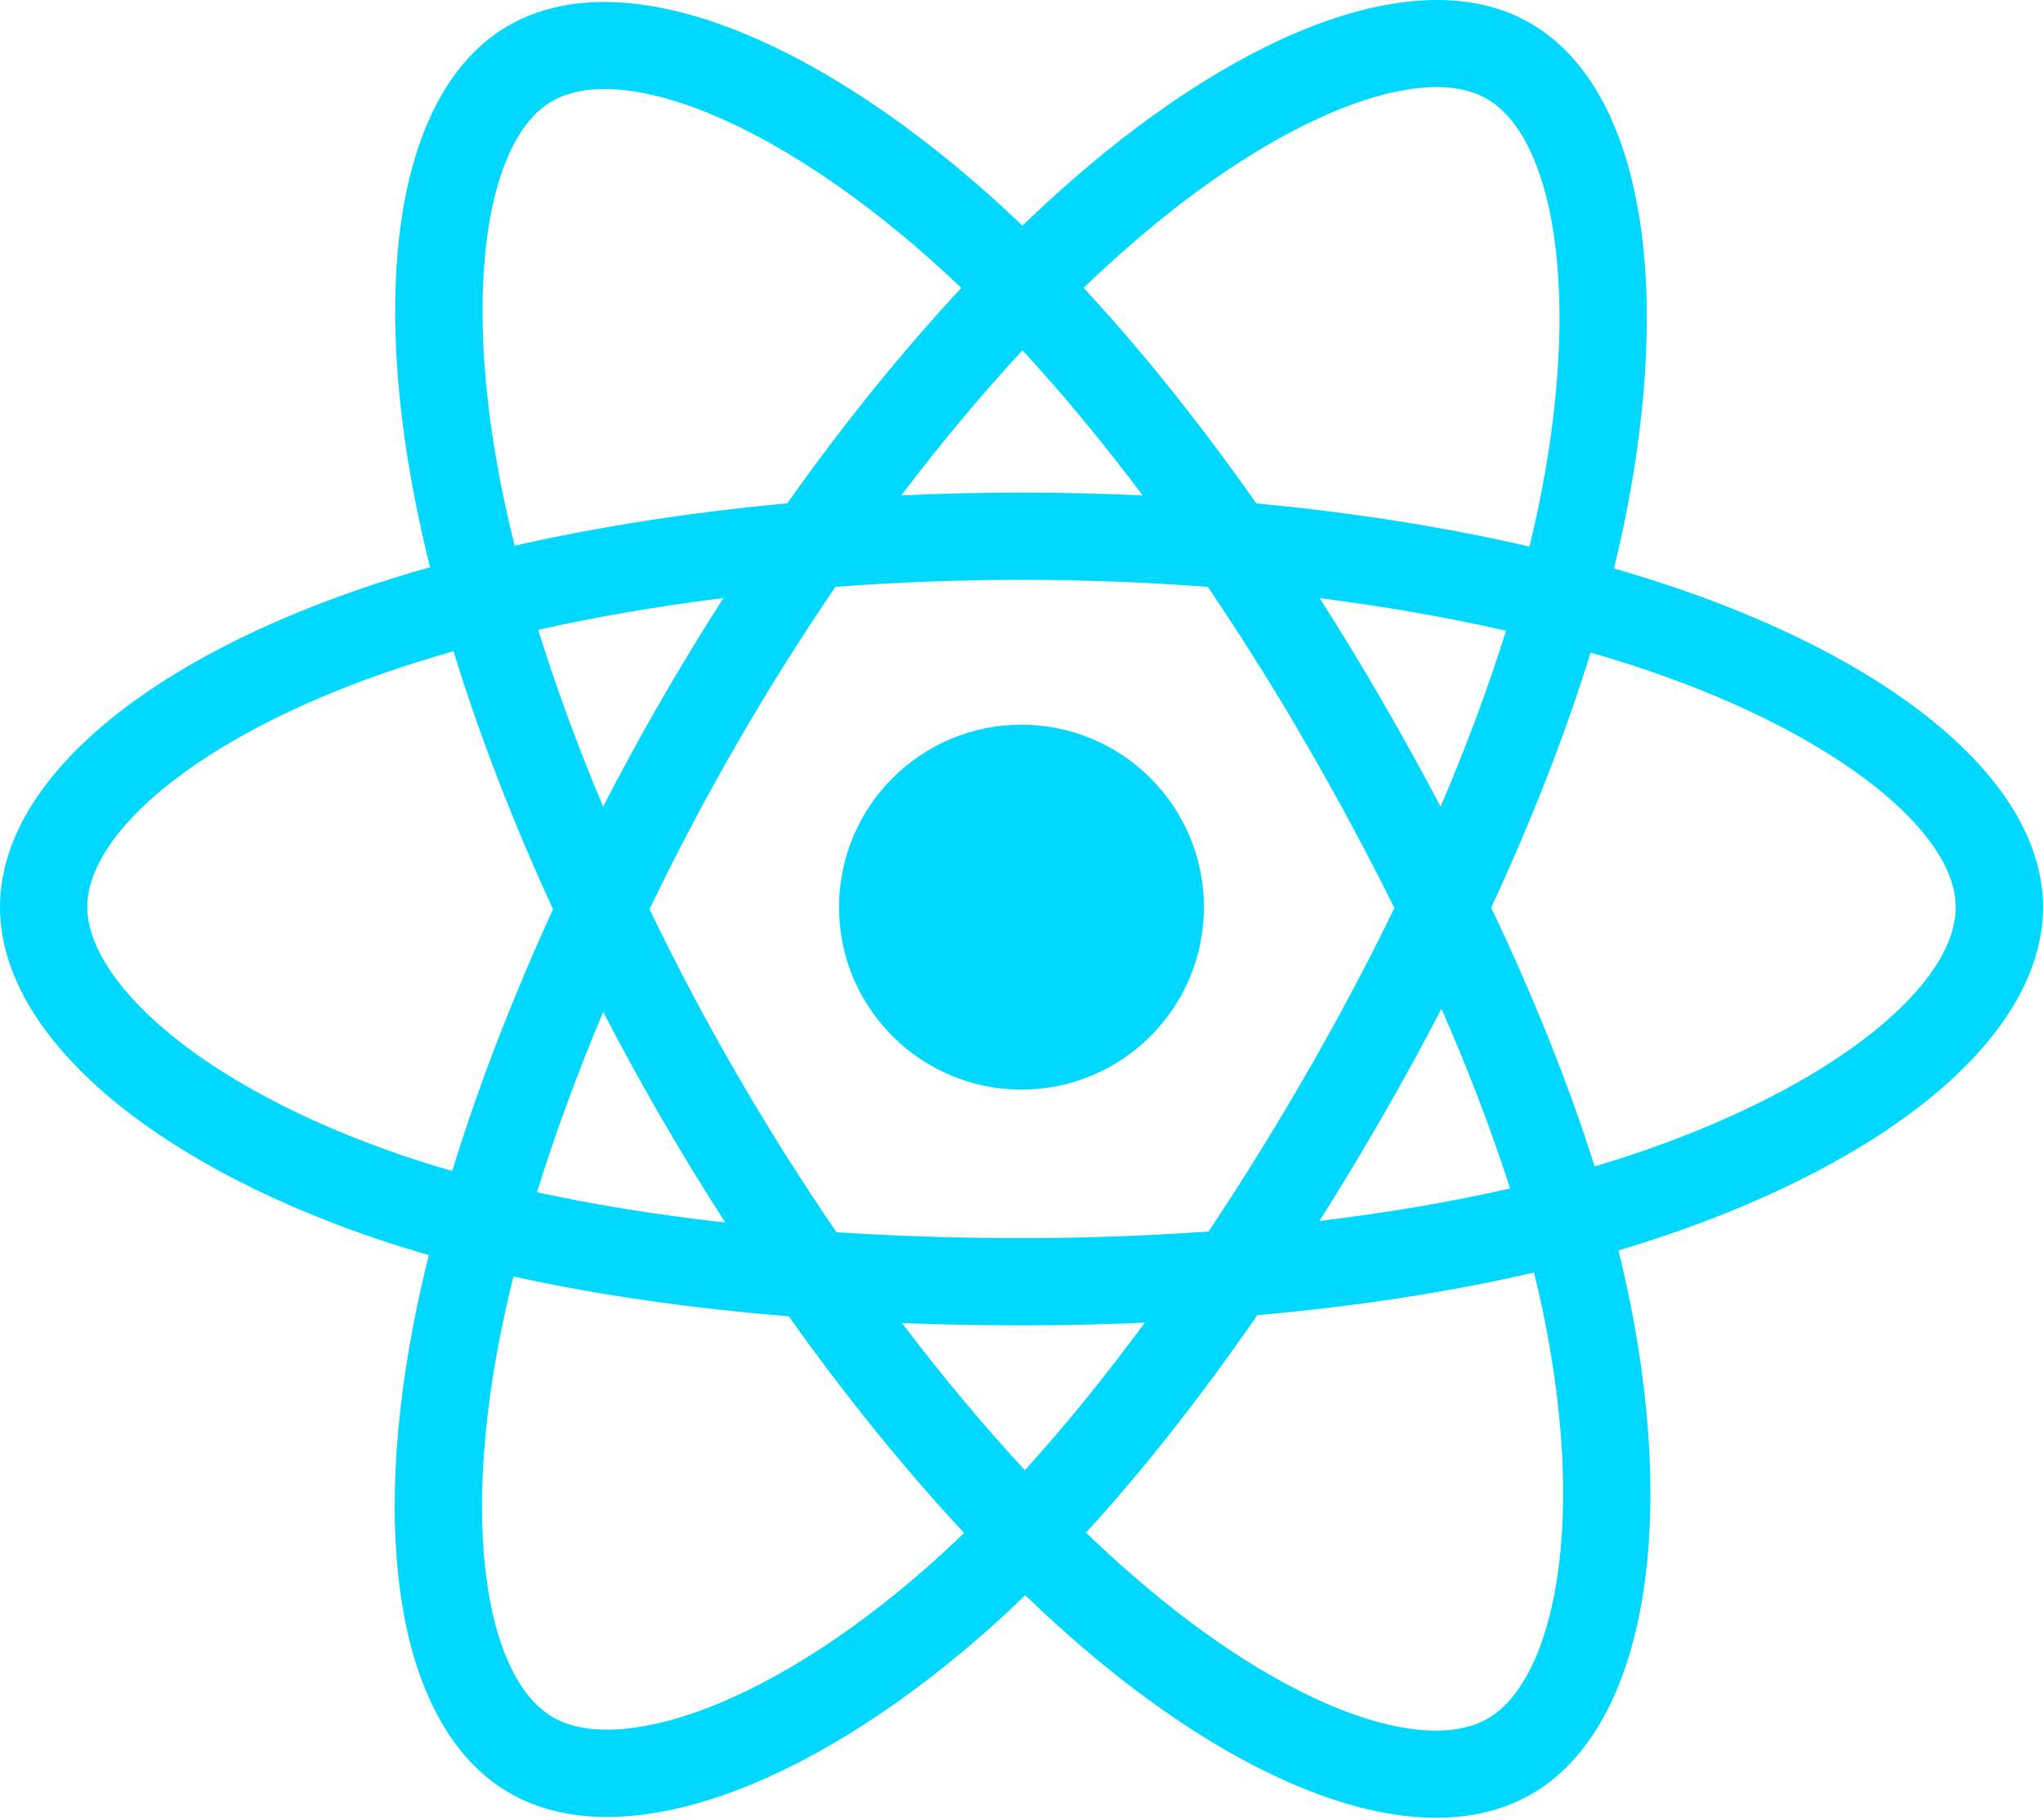
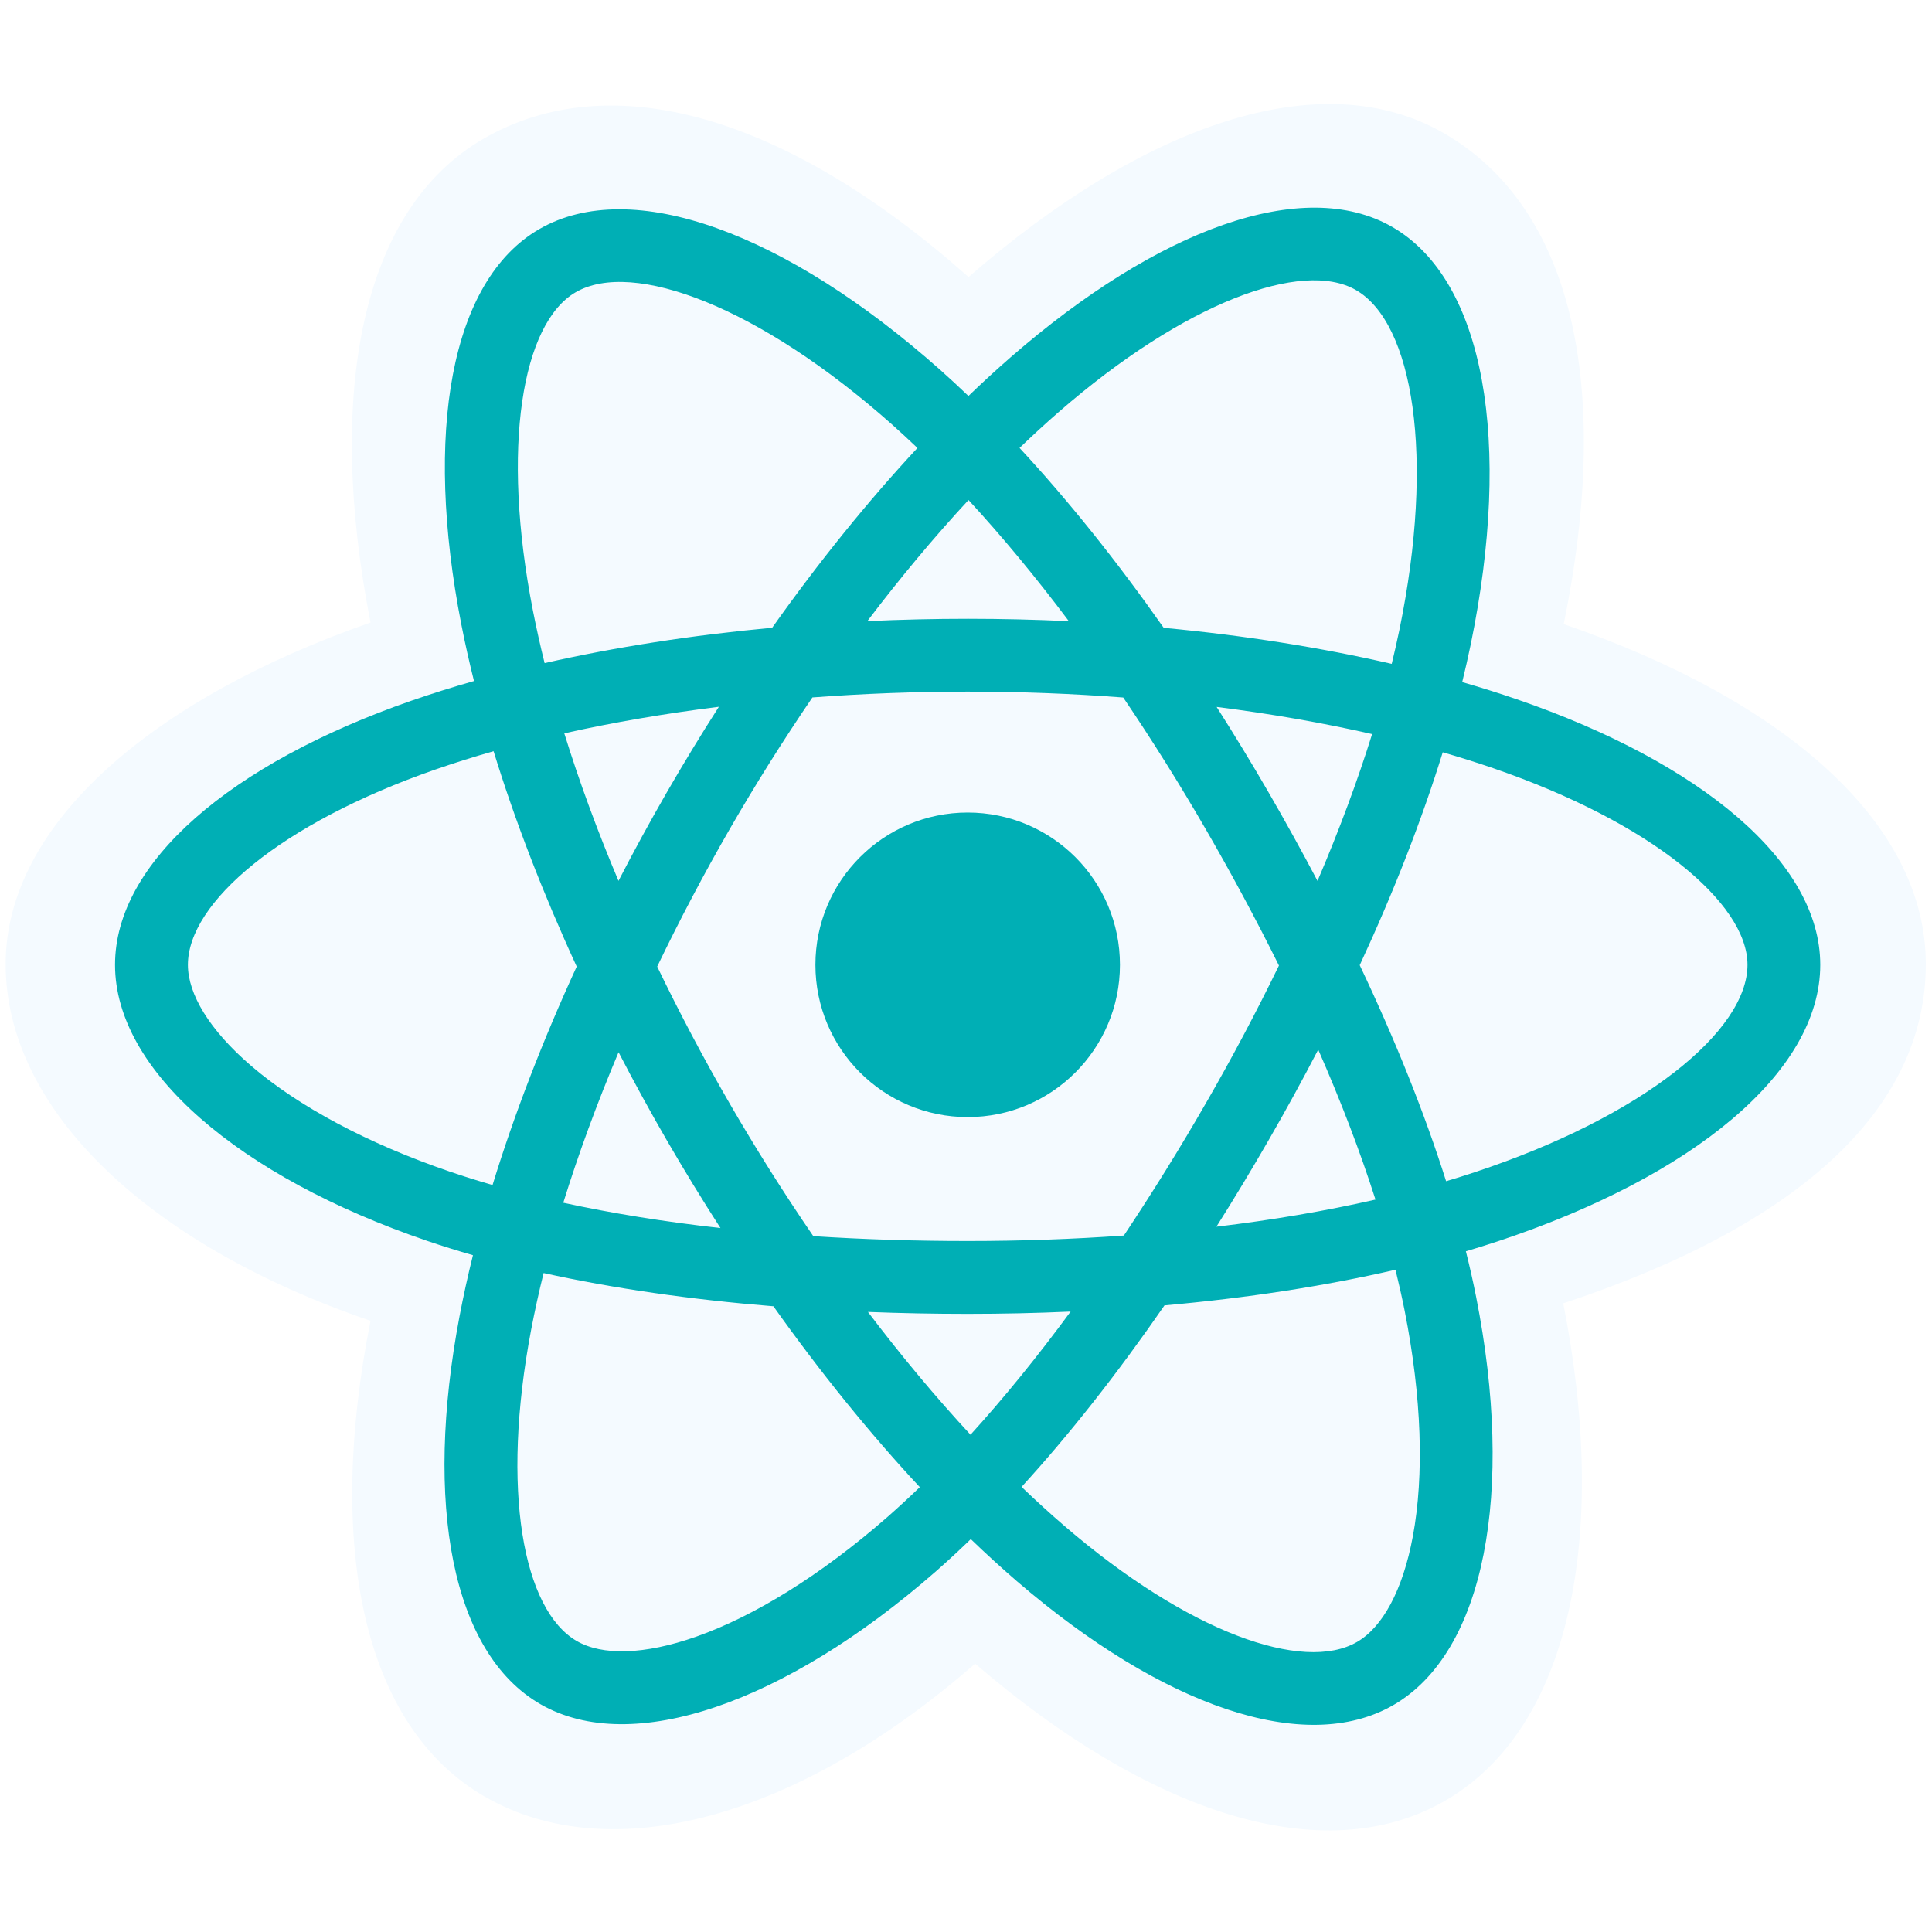
- <svg xmlns="http://www.w3.org/2000/svg" aria-hidden="true" role="img" class="iconify iconify--logos" width="35.93" height="32" preserveAspectRatio="xMidYMid meet" viewBox="0 0 256 228">
-   <path fill="#00D8FF" d="M210.483 73.824a171.49 171.49 0 0 0-8.24-2.597c.465-1.9.893-3.777 1.273-5.621c6.238-30.281 2.16-54.676-11.769-62.708c-13.355-7.7-35.196.329-57.254 19.526a171.23 171.23 0 0 0-6.375 5.848a155.866 155.866 0 0 0-4.241-3.917C100.759 3.829 77.587-4.822 63.673 3.233C50.33 10.957 46.379 33.89 51.995 62.588a170.974 170.974 0 0 0 1.892 8.48c-3.28.932-6.445 1.924-9.474 2.98C17.309 83.498 0 98.307 0 113.668c0 15.865 18.582 31.778 46.812 41.427a145.52 145.52 0 0 0 6.921 2.165a167.467 167.467 0 0 0-2.01 9.138c-5.354 28.2-1.173 50.591 12.134 58.266c13.744 7.926 36.812-.22 59.273-19.855a145.567 145.567 0 0 0 5.342-4.923a168.064 168.064 0 0 0 6.92 6.314c21.758 18.722 43.246 26.282 56.54 18.586c13.731-7.949 18.194-32.003 12.4-61.268a145.016 145.016 0 0 0-1.535-6.842c1.62-.48 3.21-.974 4.76-1.488c29.348-9.723 48.443-25.443 48.443-41.52c0-15.417-17.868-30.326-45.517-39.844Zm-6.365 70.984c-1.4.463-2.836.91-4.3 1.345c-3.24-10.257-7.612-21.163-12.963-32.432c5.106-11 9.31-21.767 12.459-31.957c2.619.758 5.16 1.557 7.61 2.4c23.69 8.156 38.14 20.213 38.14 29.504c0 9.896-15.606 22.743-40.946 31.14Zm-10.514 20.834c2.562 12.94 2.927 24.64 1.23 33.787c-1.524 8.219-4.59 13.698-8.382 15.893c-8.067 4.67-25.32-1.4-43.927-17.412a156.726 156.726 0 0 1-6.437-5.87c7.214-7.889 14.423-17.06 21.459-27.246c12.376-1.098 24.068-2.894 34.671-5.345a134.17 134.17 0 0 1 1.386 6.193ZM87.276 214.515c-7.882 2.783-14.16 2.863-17.955.675c-8.075-4.657-11.432-22.636-6.853-46.752a156.923 156.923 0 0 1 1.869-8.499c10.486 2.32 22.093 3.988 34.498 4.994c7.084 9.967 14.501 19.128 21.976 27.15a134.668 134.668 0 0 1-4.877 4.492c-9.933 8.682-19.886 14.842-28.658 17.94ZM50.35 144.747c-12.483-4.267-22.792-9.812-29.858-15.863c-6.35-5.437-9.555-10.836-9.555-15.216c0-9.322 13.897-21.212 37.076-29.293c2.813-.98 5.757-1.905 8.812-2.773c3.204 10.42 7.406 21.315 12.477 32.332c-5.137 11.18-9.399 22.249-12.634 32.792a134.718 134.718 0 0 1-6.318-1.979Zm12.378-84.26c-4.811-24.587-1.616-43.134 6.425-47.789c8.564-4.958 27.502 2.111 47.463 19.835a144.318 144.318 0 0 1 3.841 3.545c-7.438 7.987-14.787 17.08-21.808 26.988c-12.04 1.116-23.565 2.908-34.161 5.309a160.342 160.342 0 0 1-1.76-7.887Zm110.427 27.268a347.8 347.8 0 0 0-7.785-12.803c8.168 1.033 15.994 2.404 23.343 4.08c-2.206 7.072-4.956 14.465-8.193 22.045a381.151 381.151 0 0 0-7.365-13.322Zm-45.032-43.861c5.044 5.465 10.096 11.566 15.065 18.186a322.04 322.04 0 0 0-30.257-.006c4.974-6.559 10.069-12.652 15.192-18.18ZM82.802 87.83a323.167 323.167 0 0 0-7.227 13.238c-3.184-7.553-5.909-14.98-8.134-22.152c7.304-1.634 15.093-2.97 23.209-3.984a321.524 321.524 0 0 0-7.848 12.897Zm8.081 65.352c-8.385-.936-16.291-2.203-23.593-3.793c2.26-7.3 5.045-14.885 8.298-22.6a321.187 321.187 0 0 0 7.257 13.246c2.594 4.48 5.28 8.868 8.038 13.147Zm37.542 31.03c-5.184-5.592-10.354-11.779-15.403-18.433c4.902.192 9.899.29 14.978.29c5.218 0 10.376-.117 15.453-.343c-4.985 6.774-10.018 12.97-15.028 18.486Zm52.198-57.817c3.422 7.8 6.306 15.345 8.596 22.52c-7.422 1.694-15.436 3.058-23.88 4.071a382.417 382.417 0 0 0 7.859-13.026a347.403 347.403 0 0 0 7.425-13.565Zm-16.898 8.101a358.557 358.557 0 0 1-12.281 19.815a329.4 329.4 0 0 1-23.444.823c-7.967 0-15.716-.248-23.178-.732a310.202 310.202 0 0 1-12.513-19.846h.001a307.41 307.41 0 0 1-10.923-20.627a310.278 310.278 0 0 1 10.89-20.637l-.001.001a307.318 307.318 0 0 1 12.413-19.761c7.613-.576 15.42-.876 23.31-.876H128c7.926 0 15.743.303 23.354.883a329.357 329.357 0 0 1 12.335 19.695a358.489 358.489 0 0 1 11.036 20.54a329.472 329.472 0 0 1-11 20.722Zm22.56-122.124c8.572 4.944 11.906 24.881 6.52 51.026c-.344 1.668-.73 3.367-1.15 5.09c-10.622-2.452-22.155-4.275-34.23-5.408c-7.034-10.017-14.323-19.124-21.64-27.008a160.789 160.789 0 0 1 5.888-5.4c18.9-16.447 36.564-22.941 44.612-18.3ZM128 90.808c12.625 0 22.86 10.235 22.86 22.86s-10.235 22.86-22.86 22.86s-22.86-10.235-22.86-22.86s10.235-22.86 22.86-22.86Z" />
+ <svg xmlns="http://www.w3.org/2000/svg" width="54" height="54" viewBox="0 0 54 54" fill="none">
+   <path d="M0.158 26.947C0.158 31 4.116 34.784 10.356 36.917C9.11 43.19 10.132 48.245 13.548 50.215C17.059 52.24 22.29 50.839 27.255 46.499C32.095 50.663 36.986 52.302 40.398 50.327C43.906 48.296 44.973 42.897 43.693 36.429C50.192 34.28 53.827 31.054 53.827 26.947C53.827 22.988 49.862 19.563 43.706 17.444C45.085 10.708 43.917 5.775 40.359 3.724C36.93 1.746 31.982 3.47 27.071 7.743C21.962 3.207 17.063 1.823 13.51 3.88C10.083 5.863 9.106 11.011 10.356 17.4C4.327 19.502 0.158 23.004 0.158 26.947Z" fill="#F4FAFF" />
+   <path d="M42.403 19.548C41.896 19.374 41.384 19.213 40.869 19.065C40.954 18.718 41.033 18.369 41.106 18.018C42.267 12.381 41.508 7.839 38.915 6.344C36.428 4.91 32.362 6.405 28.255 9.979C27.85 10.332 27.455 10.695 27.068 11.068C26.81 10.82 26.546 10.576 26.279 10.338C21.974 6.516 17.66 4.906 15.069 6.406C12.585 7.844 11.85 12.114 12.895 17.457C12.999 17.986 13.117 18.512 13.248 19.035C12.637 19.209 12.048 19.394 11.484 19.59C6.438 21.349 3.215 24.107 3.215 26.967C3.215 29.921 6.674 32.883 11.93 34.68C12.357 34.825 12.786 34.959 13.219 35.083C13.079 35.646 12.954 36.214 12.845 36.784C11.848 42.035 12.627 46.203 15.104 47.632C17.663 49.108 21.957 47.591 26.14 43.936C26.47 43.647 26.802 43.34 27.134 43.019C27.553 43.423 27.982 43.815 28.422 44.195C32.473 47.68 36.474 49.088 38.949 47.655C41.506 46.175 42.337 41.697 41.258 36.248C41.176 35.832 41.08 35.407 40.972 34.974C41.274 34.885 41.57 34.793 41.858 34.697C47.322 32.887 50.877 29.96 50.877 26.967C50.877 24.096 47.551 21.32 42.403 19.548Z" fill="#00AFB5" />
+   <path d="M41.219 32.764C40.959 32.851 40.691 32.934 40.419 33.015C39.815 31.105 39.001 29.075 38.005 26.977C38.956 24.929 39.738 22.924 40.325 21.027C40.812 21.168 41.286 21.317 41.742 21.474C46.152 22.992 48.843 25.237 48.843 26.967C48.843 28.809 45.937 31.201 41.219 32.764ZM39.262 36.643C39.739 39.053 39.807 41.231 39.491 42.934C39.207 44.464 38.636 45.484 37.93 45.893C36.428 46.762 33.216 45.632 29.752 42.651C29.355 42.309 28.954 41.944 28.553 41.559C29.896 40.09 31.238 38.382 32.548 36.486C34.853 36.281 37.029 35.947 39.004 35.49C39.101 35.883 39.187 36.267 39.262 36.643ZM19.465 45.743C17.998 46.261 16.829 46.276 16.122 45.868C14.619 45.001 13.994 41.654 14.846 37.164C14.948 36.633 15.064 36.106 15.194 35.582C17.147 36.013 19.308 36.324 21.617 36.511C22.936 38.367 24.317 40.073 25.709 41.566C25.413 41.852 25.11 42.131 24.801 42.403C22.951 44.019 21.098 45.166 19.465 45.743ZM12.59 32.753C10.266 31.959 8.347 30.926 7.031 29.8C5.849 28.788 5.252 27.782 5.252 26.967C5.252 25.231 7.84 23.017 12.155 21.513C12.697 21.325 13.244 21.153 13.796 20.997C14.392 22.937 15.175 24.965 16.119 27.016C15.162 29.098 14.369 31.159 13.767 33.121C13.371 33.008 12.979 32.886 12.59 32.753ZM14.895 17.066C13.999 12.488 14.594 9.034 16.091 8.168C17.686 7.245 21.211 8.561 24.928 11.861C25.165 12.072 25.404 12.293 25.643 12.521C24.258 14.008 22.89 15.701 21.582 17.546C19.341 17.753 17.195 18.087 15.222 18.534C15.101 18.047 14.992 17.558 14.895 17.066ZM35.454 22.142C34.988 21.337 34.505 20.543 34.005 19.759C35.526 19.951 36.983 20.206 38.351 20.518C37.94 21.835 37.428 23.211 36.825 24.622C36.385 23.787 35.928 22.96 35.454 22.142ZM27.07 13.976C28.009 14.993 28.95 16.13 29.875 17.362C27.998 17.273 26.118 17.273 24.242 17.361C25.168 16.14 26.116 15.005 27.07 13.976ZM18.632 22.156C18.165 22.967 17.716 23.789 17.287 24.621C16.694 23.215 16.186 21.832 15.772 20.497C17.132 20.192 18.582 19.944 20.093 19.755C19.587 20.544 19.1 21.345 18.632 22.156ZM20.137 34.324C18.576 34.15 17.104 33.913 15.744 33.617C16.165 32.259 16.683 30.846 17.289 29.41C17.72 30.242 18.171 31.065 18.64 31.876C19.12 32.704 19.619 33.52 20.137 34.324ZM27.126 40.101C26.161 39.06 25.199 37.908 24.259 36.669C25.171 36.705 26.102 36.723 27.047 36.723C28.019 36.723 28.979 36.702 29.924 36.659C28.996 37.921 28.059 39.074 27.126 40.101ZM36.845 29.337C37.482 30.789 38.019 32.194 38.445 33.529C37.063 33.845 35.571 34.099 33.999 34.287C34.503 33.489 34.991 32.68 35.462 31.862C35.942 31.03 36.403 30.189 36.845 29.337ZM33.699 30.845C32.977 32.099 32.214 33.329 31.412 34.534C29.998 34.635 28.537 34.687 27.047 34.687C25.564 34.687 24.121 34.641 22.732 34.551C21.909 33.349 21.132 32.117 20.402 30.856C19.676 29.602 18.998 28.321 18.369 27.016C18.997 25.71 19.673 24.428 20.396 23.173C21.12 21.918 21.891 20.691 22.707 19.494C24.125 19.387 25.578 19.331 27.047 19.331C28.523 19.331 29.979 19.388 31.395 19.496C32.204 20.691 32.97 21.914 33.692 23.162C34.418 24.415 35.103 25.69 35.747 26.987C35.11 28.297 34.427 29.584 33.699 30.845ZM37.899 8.107C39.495 9.028 40.116 12.74 39.113 17.608C39.047 17.925 38.976 18.241 38.899 18.555C36.921 18.099 34.774 17.759 32.526 17.548C31.216 15.683 29.859 13.988 28.497 12.52C28.854 12.176 29.219 11.841 29.593 11.515C33.112 8.452 36.401 7.243 37.899 8.107Z" fill="#F4FAFF" />
+   <path d="M27.047 22.711C29.398 22.711 31.303 24.616 31.303 26.967C31.303 29.317 29.398 31.223 27.047 31.223C24.697 31.223 22.791 29.317 22.791 26.967C22.791 24.616 24.697 22.711 27.047 22.711Z" fill="#00AFB5" />
</svg>
